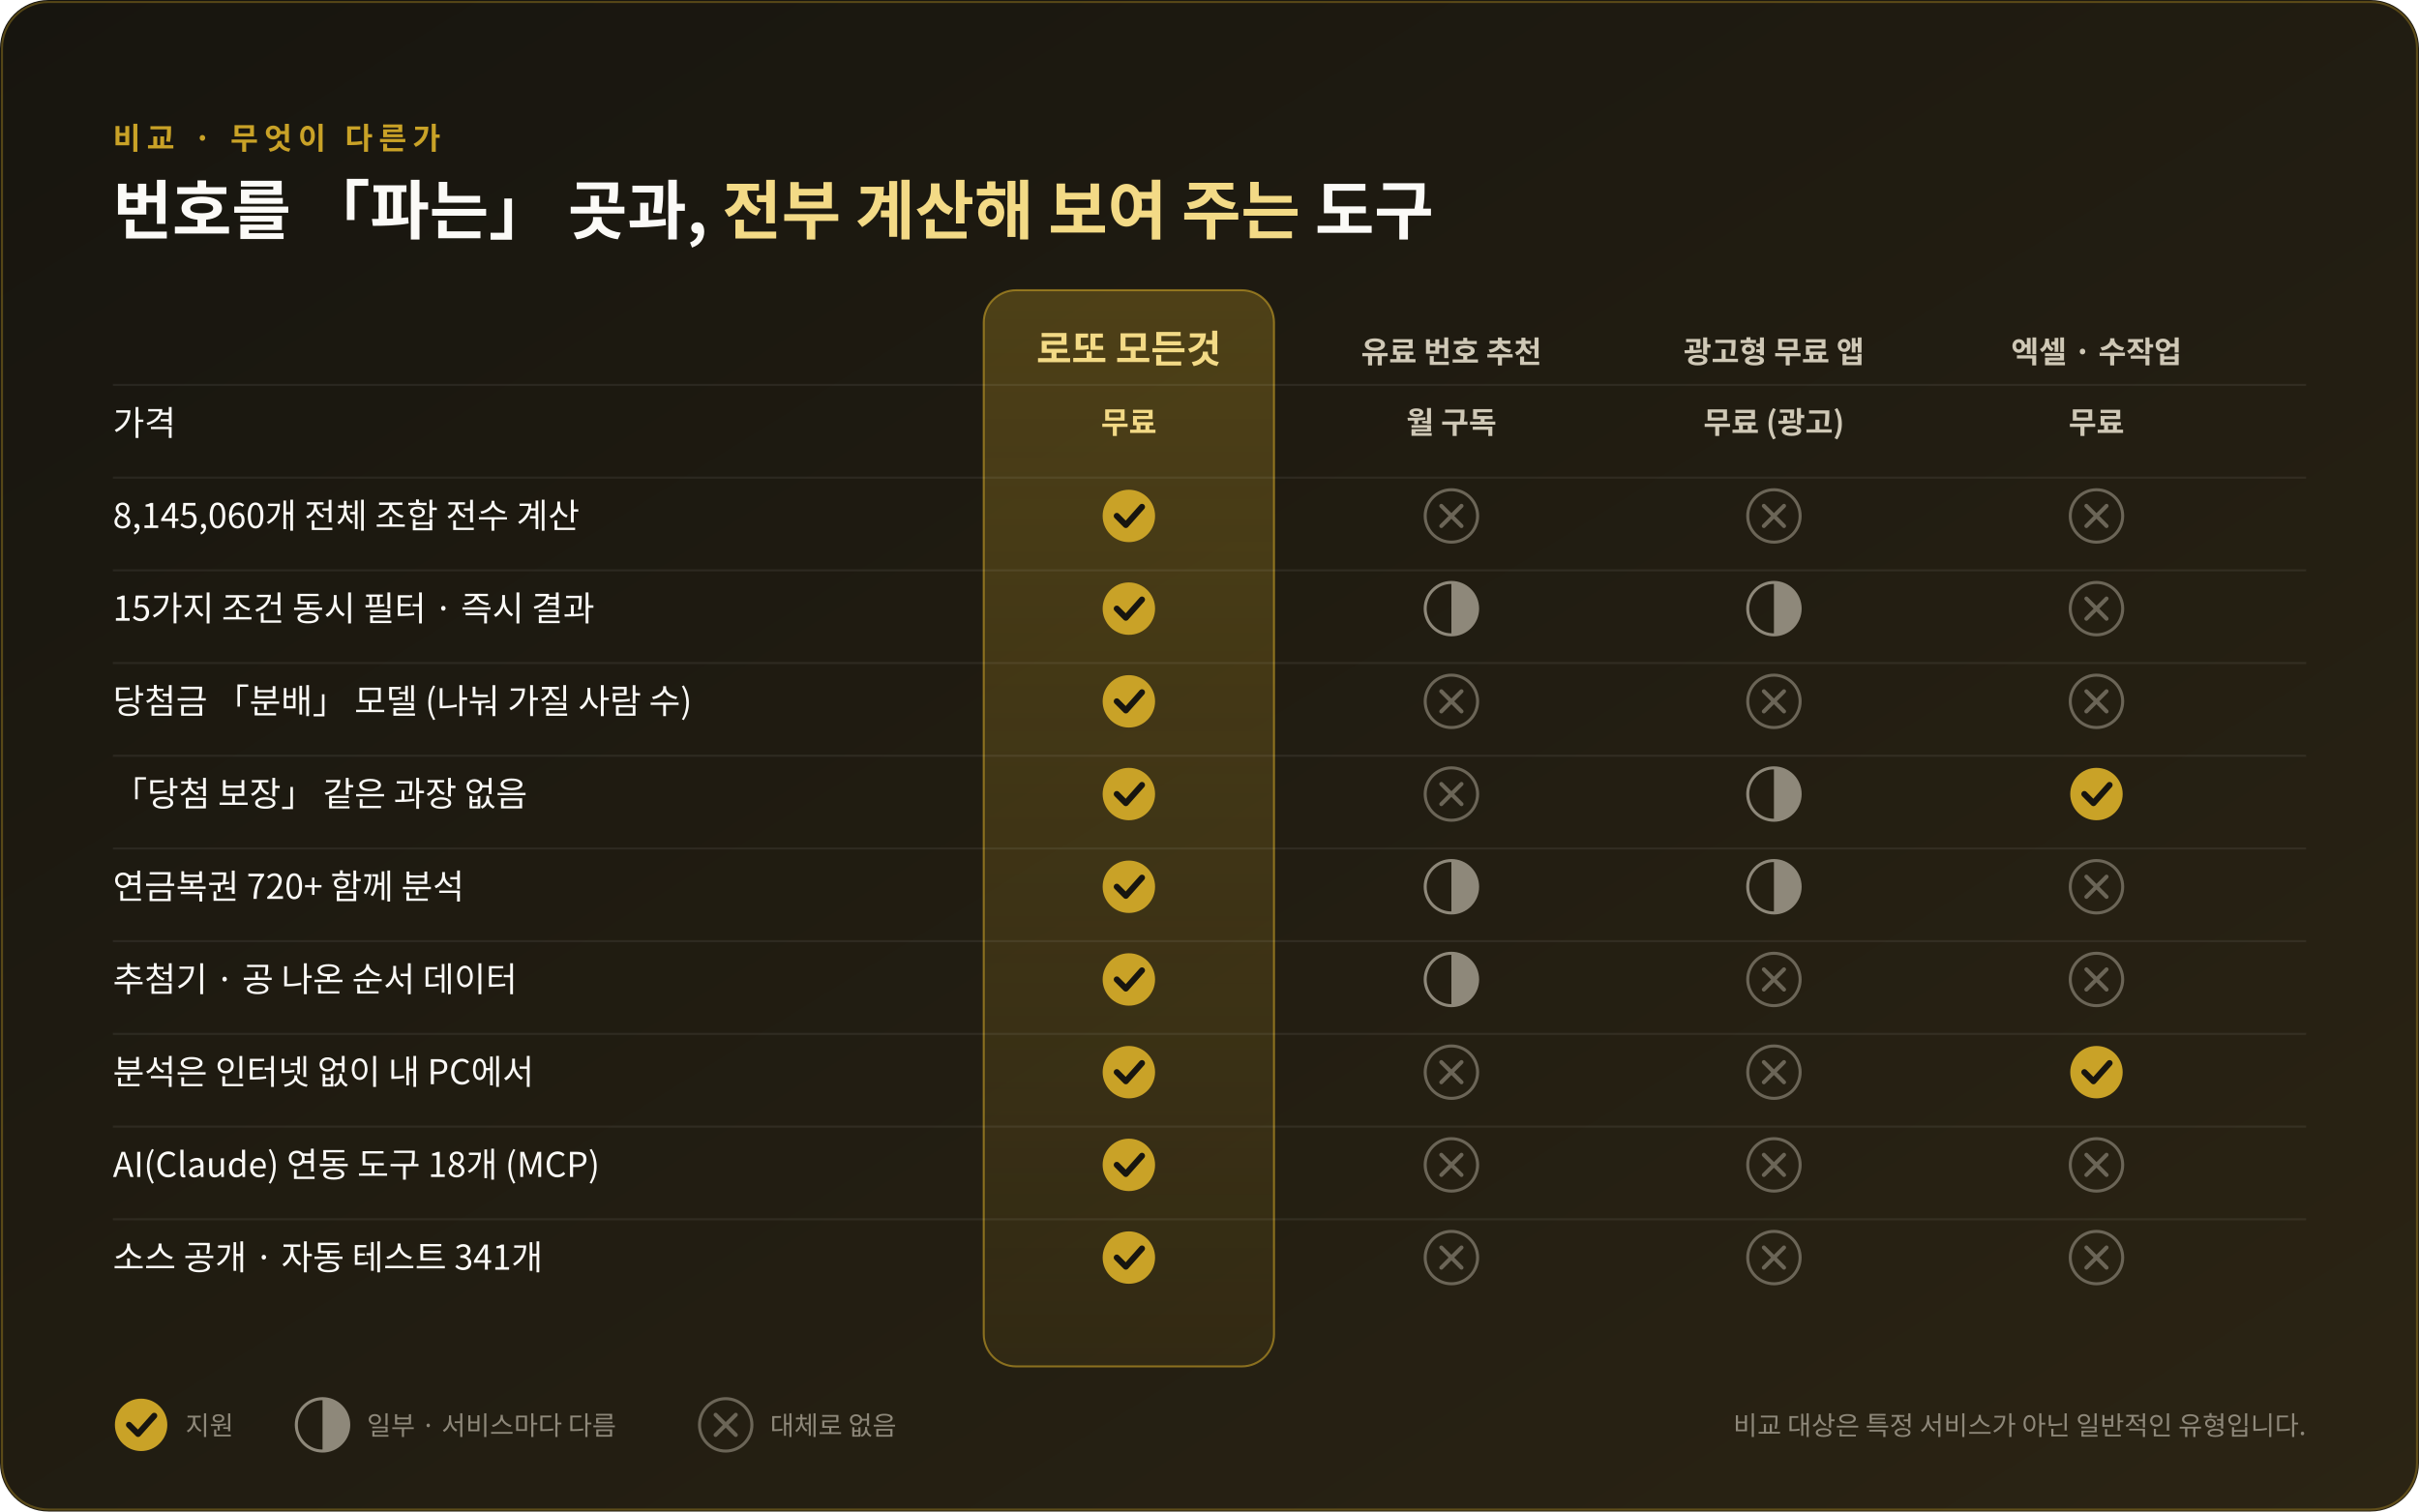
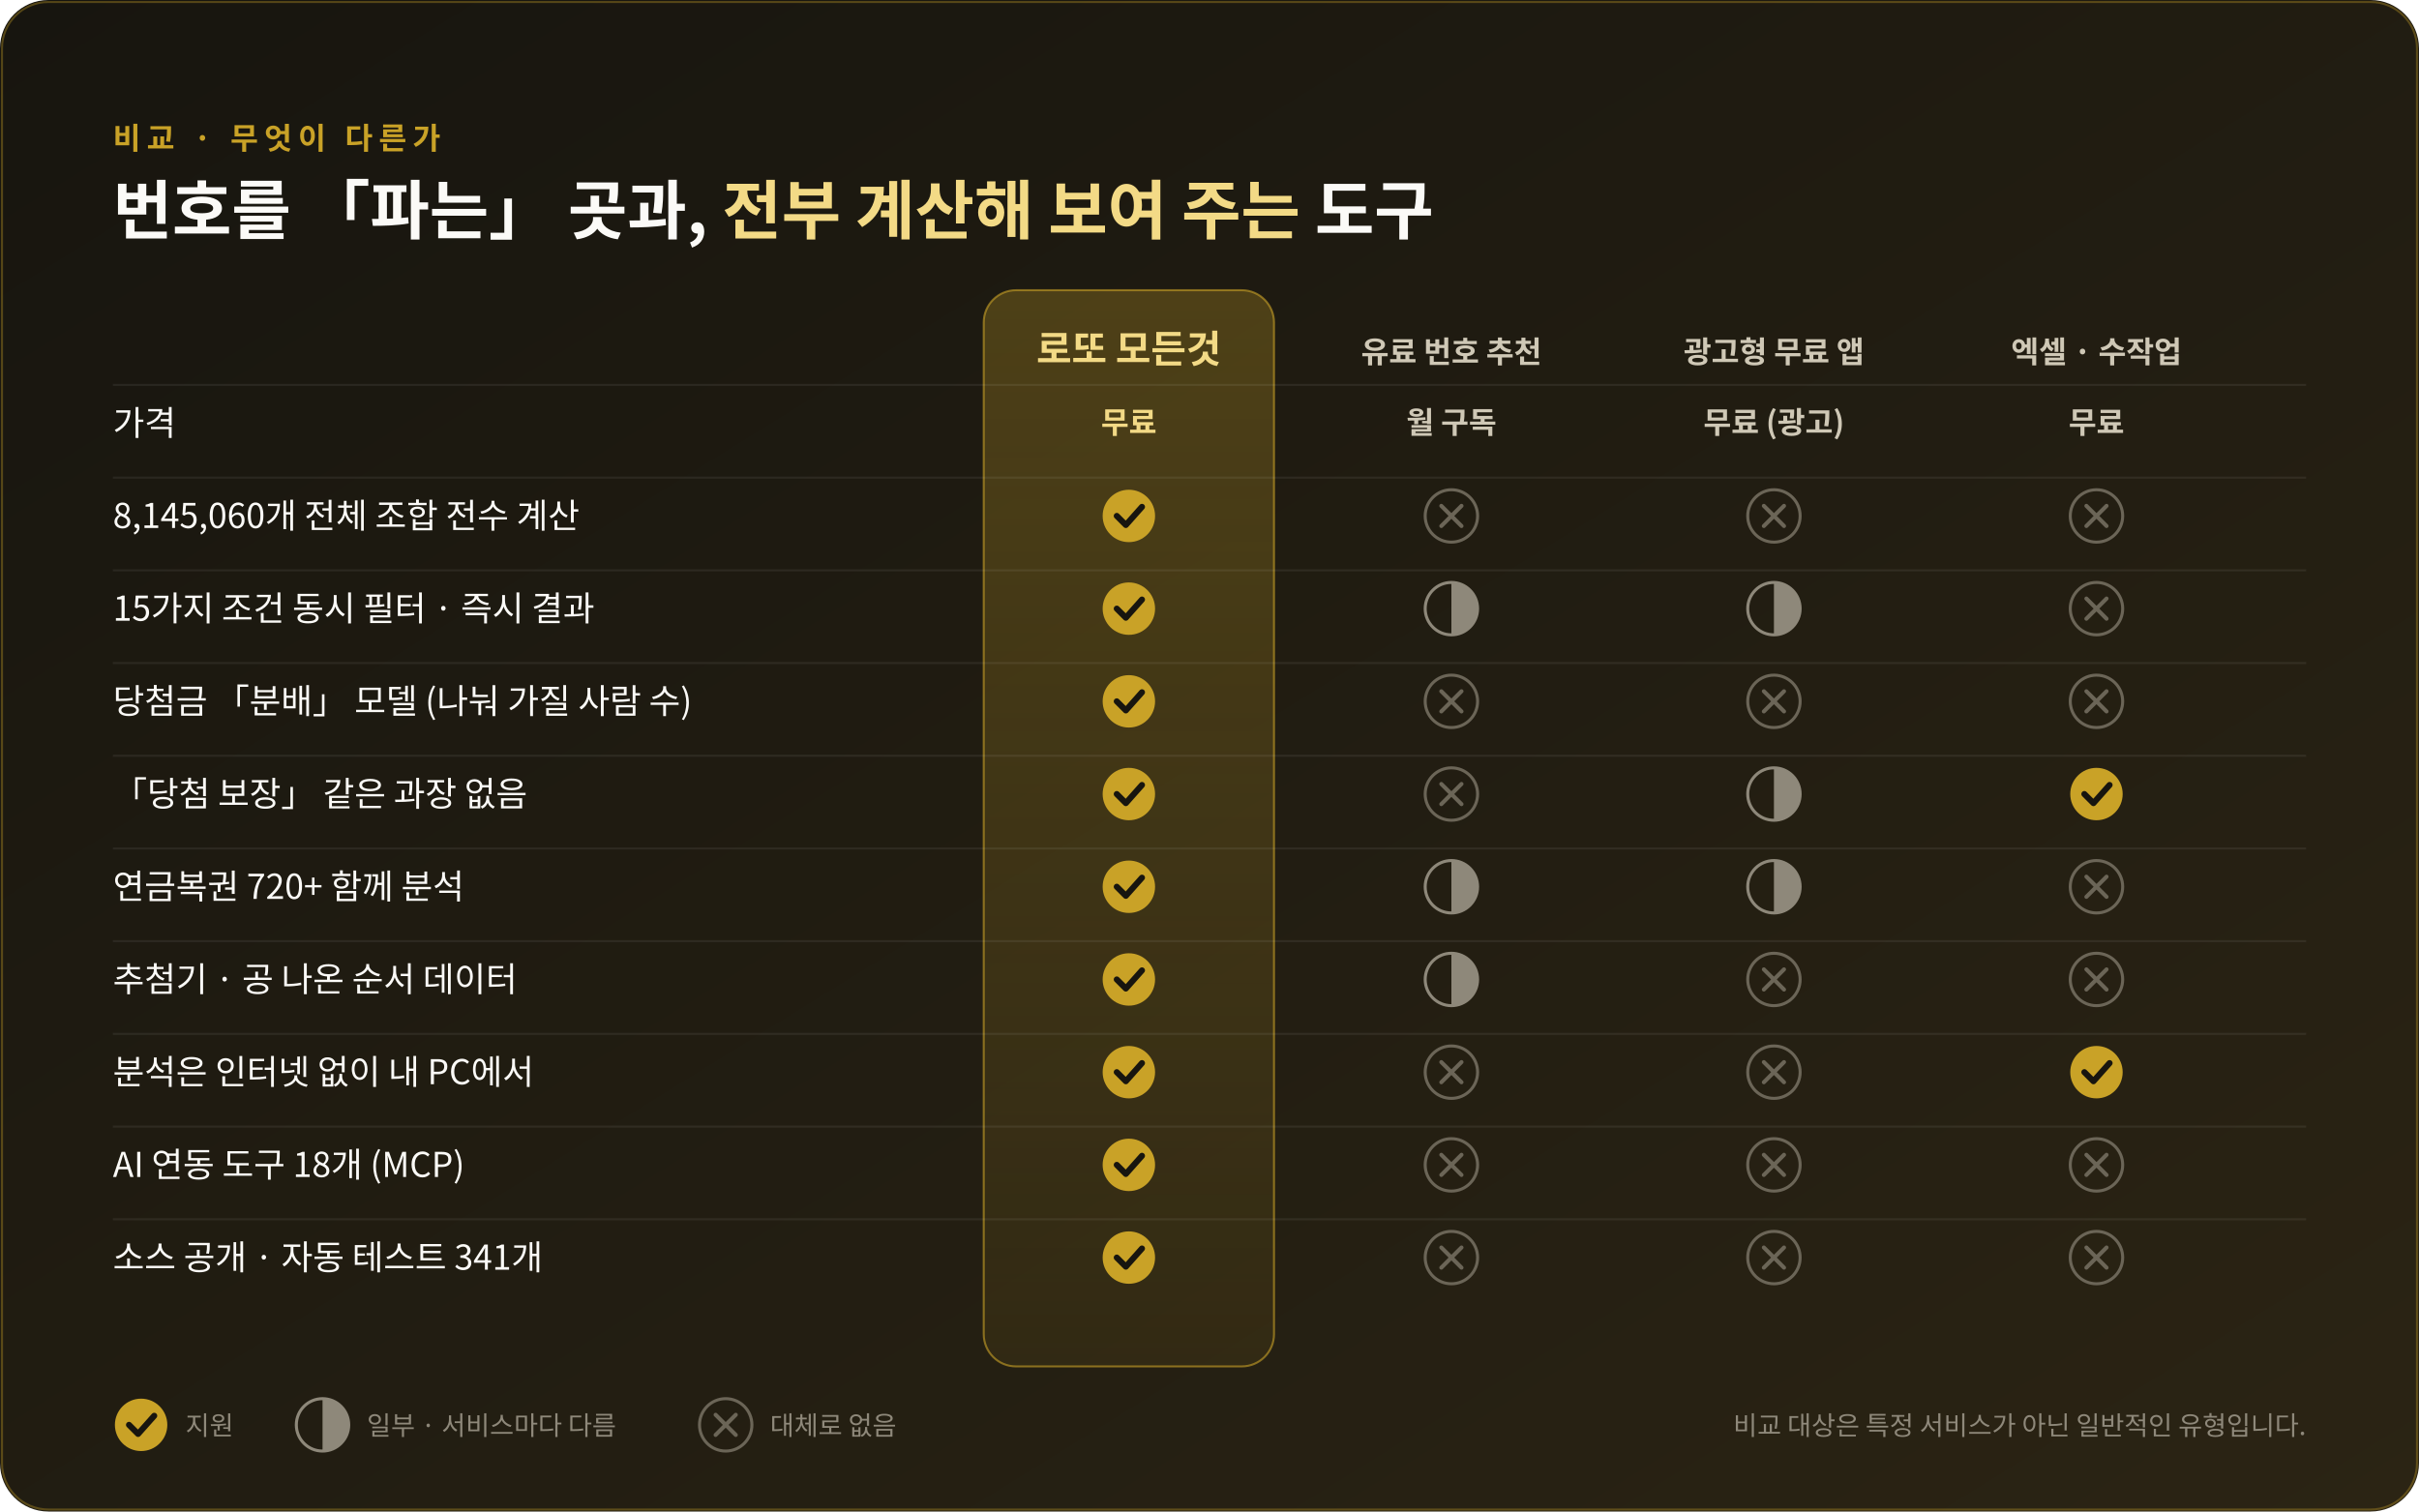
<svg xmlns="http://www.w3.org/2000/svg" width="1200" height="750" viewBox="0 0 1200 750" role="img" aria-label="다른 로또 도구 유형과 로또 모든것 비교표">
  <defs>
    <linearGradient id="bg" x1="0" y1="0" x2="1" y2="1">
      <stop offset="0" stop-color="#17150F" />
      <stop offset="1" stop-color="#2B2414" />
    </linearGradient>
    <linearGradient id="col" x1="0" y1="0" x2="0" y2="1">
      <stop offset="0" stop-color="#C9A227" stop-opacity="0.28" />
      <stop offset="1" stop-color="#C9A227" stop-opacity="0.08" />
    </linearGradient>
    <style>.k{font-family:'Pretendard','Apple SD Gothic Neo','Malgun Gothic','Noto Sans KR','Noto Sans CJK KR',sans-serif}.f{font-family:Georgia,'Times New Roman',serif}</style>
  </defs>
  <rect width="1200" height="750" rx="24" fill="url(#bg)" />
  <rect x="1" y="1" width="1198" height="748" rx="23" fill="none" stroke="#C9A227" stroke-opacity="0.35" />
  <text x="56" y="74" class="k" font-size="15" letter-spacing="3" fill="#C9A227" font-weight="700">비교 · 무엇이 다른가</text>
  <text x="56" y="116" class="k" font-size="32" font-weight="800" fill="#FBFAF7">번호를 「파는」 곳과, <tspan fill="#F3DA86">전부 계산해 보여 주는</tspan> 도구</text>
  <rect x="488" y="144" width="144" height="534" rx="16" fill="url(#col)" stroke="#C9A227" stroke-opacity="0.6" />
  <text x="560" y="180" class="k" font-size="19" font-weight="800" fill="#F3DA86" text-anchor="middle">로또 모든것</text>
  <text x="720" y="180" class="k" font-size="15" font-weight="700" fill="#CFC8B6" text-anchor="middle">유료 번호 추천</text>
  <text x="880" y="180" class="k" font-size="15" font-weight="700" fill="#CFC8B6" text-anchor="middle">광고형 무료 앱</text>
  <text x="1040" y="180" class="k" font-size="15" font-weight="700" fill="#CFC8B6" text-anchor="middle">엑셀 · 수작업</text>
  <line x1="56" y1="191.0" x2="1144" y2="191.0" stroke="#FBFAF7" stroke-opacity="0.07" />
  <text x="56" y="216" class="k" font-size="17" fill="#FBFAF7">가격</text>
  <text x="560" y="215" class="k" font-size="15" font-weight="700" fill="#F3DA86" text-anchor="middle">무료</text>
  <text x="720" y="215" class="k" font-size="15" font-weight="700" fill="#CFC8B6" text-anchor="middle">월 구독</text>
  <text x="880" y="215" class="k" font-size="15" font-weight="700" fill="#CFC8B6" text-anchor="middle">무료 (광고)</text>
  <text x="1040" y="215" class="k" font-size="15" font-weight="700" fill="#CFC8B6" text-anchor="middle">무료</text>
  <line x1="56" y1="237.0" x2="1144" y2="237.0" stroke="#FBFAF7" stroke-opacity="0.07" />
  <text x="56" y="262" class="k" font-size="17" fill="#FBFAF7">8,145,060개 전체 조합 전수 계산</text>
  <circle cx="560" cy="256" r="13" fill="#C9A227" />
  <path d="M554 256 l4.5 4.5 l8 -9" fill="none" stroke="#17150F" stroke-width="3" stroke-linecap="round" stroke-linejoin="round" />
  <circle cx="720" cy="256" r="13" fill="none" stroke="#6B6557" stroke-width="1.5" />
  <path d="M715 251 l10 10 M725 251 l-10 10" stroke="#6B6557" stroke-width="2" stroke-linecap="round" />
  <circle cx="880" cy="256" r="13" fill="none" stroke="#6B6557" stroke-width="1.5" />
  <path d="M875 251 l10 10 M885 251 l-10 10" stroke="#6B6557" stroke-width="2" stroke-linecap="round" />
  <circle cx="1040" cy="256" r="13" fill="none" stroke="#6B6557" stroke-width="1.5" />
  <path d="M1035 251 l10 10 M1045 251 l-10 10" stroke="#6B6557" stroke-width="2" stroke-linecap="round" />
  <line x1="56" y1="283.0" x2="1144" y2="283.0" stroke="#FBFAF7" stroke-opacity="0.07" />
  <text x="56" y="308" class="k" font-size="17" fill="#FBFAF7">15가지 조건 동시 필터 · 즉시 결과</text>
  <circle cx="560" cy="302" r="13" fill="#C9A227" />
  <path d="M554 302 l4.5 4.5 l8 -9" fill="none" stroke="#17150F" stroke-width="3" stroke-linecap="round" stroke-linejoin="round" />
  <circle cx="720" cy="302" r="13" fill="none" stroke="#8E887A" stroke-width="1.5" />
  <path d="M720 289 a13 13 0 0 1 0 26 z" fill="#8E887A" />
  <circle cx="880" cy="302" r="13" fill="none" stroke="#8E887A" stroke-width="1.5" />
  <path d="M880 289 a13 13 0 0 1 0 26 z" fill="#8E887A" />
  <circle cx="1040" cy="302" r="13" fill="none" stroke="#6B6557" stroke-width="1.5" />
  <path d="M1035 297 l10 10 M1045 297 l-10 10" stroke="#6B6557" stroke-width="2" stroke-linecap="round" />
  <line x1="56" y1="329.0" x2="1144" y2="329.0" stroke="#FBFAF7" stroke-opacity="0.07" />
  <text x="56" y="354" class="k" font-size="17" fill="#FBFAF7">당첨금 「분배」 모델 (나눠 가질 사람 수)</text>
  <circle cx="560" cy="348" r="13" fill="#C9A227" />
  <path d="M554 348 l4.5 4.5 l8 -9" fill="none" stroke="#17150F" stroke-width="3" stroke-linecap="round" stroke-linejoin="round" />
  <circle cx="720" cy="348" r="13" fill="none" stroke="#6B6557" stroke-width="1.5" />
  <path d="M715 343 l10 10 M725 343 l-10 10" stroke="#6B6557" stroke-width="2" stroke-linecap="round" />
  <circle cx="880" cy="348" r="13" fill="none" stroke="#6B6557" stroke-width="1.5" />
  <path d="M875 343 l10 10 M885 343 l-10 10" stroke="#6B6557" stroke-width="2" stroke-linecap="round" />
  <circle cx="1040" cy="348" r="13" fill="none" stroke="#6B6557" stroke-width="1.5" />
  <path d="M1035 343 l10 10 M1045 343 l-10 10" stroke="#6B6557" stroke-width="2" stroke-linecap="round" />
  <line x1="56" y1="375.0" x2="1144" y2="375.0" stroke="#FBFAF7" stroke-opacity="0.07" />
  <text x="56" y="400" class="k" font-size="17" fill="#FBFAF7">「당첨 보장」 같은 과장 없음</text>
  <circle cx="560" cy="394" r="13" fill="#C9A227" />
  <path d="M554 394 l4.5 4.5 l8 -9" fill="none" stroke="#17150F" stroke-width="3" stroke-linecap="round" stroke-linejoin="round" />
  <circle cx="720" cy="394" r="13" fill="none" stroke="#6B6557" stroke-width="1.5" />
  <path d="M715 389 l10 10 M725 389 l-10 10" stroke="#6B6557" stroke-width="2" stroke-linecap="round" />
  <circle cx="880" cy="394" r="13" fill="none" stroke="#8E887A" stroke-width="1.5" />
  <path d="M880 381 a13 13 0 0 1 0 26 z" fill="#8E887A" />
  <circle cx="1040" cy="394" r="13" fill="#C9A227" />
  <path d="M1034 394 l4.5 4.5 l8 -9" fill="none" stroke="#17150F" stroke-width="3" stroke-linecap="round" stroke-linejoin="round" />
  <line x1="56" y1="421.0" x2="1144" y2="421.0" stroke="#FBFAF7" stroke-opacity="0.07" />
  <text x="56" y="446" class="k" font-size="17" fill="#FBFAF7">연금복권 720+ 함께 분석</text>
  <circle cx="560" cy="440" r="13" fill="#C9A227" />
  <path d="M554 440 l4.5 4.5 l8 -9" fill="none" stroke="#17150F" stroke-width="3" stroke-linecap="round" stroke-linejoin="round" />
  <circle cx="720" cy="440" r="13" fill="none" stroke="#8E887A" stroke-width="1.5" />
  <path d="M720 427 a13 13 0 0 1 0 26 z" fill="#8E887A" />
  <circle cx="880" cy="440" r="13" fill="none" stroke="#8E887A" stroke-width="1.5" />
  <path d="M880 427 a13 13 0 0 1 0 26 z" fill="#8E887A" />
  <circle cx="1040" cy="440" r="13" fill="none" stroke="#6B6557" stroke-width="1.5" />
  <path d="M1035 435 l10 10 M1045 435 l-10 10" stroke="#6B6557" stroke-width="2" stroke-linecap="round" />
  <line x1="56" y1="467.0" x2="1144" y2="467.0" stroke="#FBFAF7" stroke-opacity="0.07" />
  <text x="56" y="492" class="k" font-size="17" fill="#FBFAF7">추첨기 · 공 나온 순서 데이터</text>
  <circle cx="560" cy="486" r="13" fill="#C9A227" />
  <path d="M554 486 l4.5 4.5 l8 -9" fill="none" stroke="#17150F" stroke-width="3" stroke-linecap="round" stroke-linejoin="round" />
  <circle cx="720" cy="486" r="13" fill="none" stroke="#8E887A" stroke-width="1.5" />
  <path d="M720 473 a13 13 0 0 1 0 26 z" fill="#8E887A" />
  <circle cx="880" cy="486" r="13" fill="none" stroke="#6B6557" stroke-width="1.5" />
  <path d="M875 481 l10 10 M885 481 l-10 10" stroke="#6B6557" stroke-width="2" stroke-linecap="round" />
  <circle cx="1040" cy="486" r="13" fill="none" stroke="#6B6557" stroke-width="1.5" />
  <path d="M1035 481 l10 10 M1045 481 l-10 10" stroke="#6B6557" stroke-width="2" stroke-linecap="round" />
  <line x1="56" y1="513.0" x2="1144" y2="513.0" stroke="#FBFAF7" stroke-opacity="0.07" />
  <text x="56" y="538" class="k" font-size="17" fill="#FBFAF7">분석은 인터넷 없이 내 PC에서</text>
  <circle cx="560" cy="532" r="13" fill="#C9A227" />
  <path d="M554 532 l4.5 4.5 l8 -9" fill="none" stroke="#17150F" stroke-width="3" stroke-linecap="round" stroke-linejoin="round" />
  <circle cx="720" cy="532" r="13" fill="none" stroke="#6B6557" stroke-width="1.5" />
  <path d="M715 527 l10 10 M725 527 l-10 10" stroke="#6B6557" stroke-width="2" stroke-linecap="round" />
  <circle cx="880" cy="532" r="13" fill="none" stroke="#6B6557" stroke-width="1.5" />
  <path d="M875 527 l10 10 M885 527 l-10 10" stroke="#6B6557" stroke-width="2" stroke-linecap="round" />
  <circle cx="1040" cy="532" r="13" fill="#C9A227" />
  <path d="M1034 532 l4.5 4.5 l8 -9" fill="none" stroke="#17150F" stroke-width="3" stroke-linecap="round" stroke-linejoin="round" />
  <line x1="56" y1="559.0" x2="1144" y2="559.0" stroke="#FBFAF7" stroke-opacity="0.07" />
-   <text x="56" y="584" class="k" font-size="17" fill="#FBFAF7">AI(Claude) 연동 도구 18개 (MCP)</text>
+   <text x="56" y="584" class="k" font-size="17" fill="#FBFAF7">AI 연동 도구 18개 (MCP)</text>
  <circle cx="560" cy="578" r="13" fill="#C9A227" />
  <path d="M554 578 l4.5 4.5 l8 -9" fill="none" stroke="#17150F" stroke-width="3" stroke-linecap="round" stroke-linejoin="round" />
  <circle cx="720" cy="578" r="13" fill="none" stroke="#6B6557" stroke-width="1.5" />
  <path d="M715 573 l10 10 M725 573 l-10 10" stroke="#6B6557" stroke-width="2" stroke-linecap="round" />
  <circle cx="880" cy="578" r="13" fill="none" stroke="#6B6557" stroke-width="1.5" />
  <path d="M875 573 l10 10 M885 573 l-10 10" stroke="#6B6557" stroke-width="2" stroke-linecap="round" />
  <circle cx="1040" cy="578" r="13" fill="none" stroke="#6B6557" stroke-width="1.5" />
  <path d="M1035 573 l10 10 M1045 573 l-10 10" stroke="#6B6557" stroke-width="2" stroke-linecap="round" />
  <line x1="56" y1="605.0" x2="1144" y2="605.0" stroke="#FBFAF7" stroke-opacity="0.07" />
  <text x="56" y="630" class="k" font-size="17" fill="#FBFAF7">소스 공개 · 자동 테스트 341개</text>
  <circle cx="560" cy="624" r="13" fill="#C9A227" />
  <path d="M554 624 l4.5 4.5 l8 -9" fill="none" stroke="#17150F" stroke-width="3" stroke-linecap="round" stroke-linejoin="round" />
  <circle cx="720" cy="624" r="13" fill="none" stroke="#6B6557" stroke-width="1.5" />
  <path d="M715 619 l10 10 M725 619 l-10 10" stroke="#6B6557" stroke-width="2" stroke-linecap="round" />
  <circle cx="880" cy="624" r="13" fill="none" stroke="#6B6557" stroke-width="1.5" />
  <path d="M875 619 l10 10 M885 619 l-10 10" stroke="#6B6557" stroke-width="2" stroke-linecap="round" />
  <circle cx="1040" cy="624" r="13" fill="none" stroke="#6B6557" stroke-width="1.5" />
  <path d="M1035 619 l10 10 M1045 619 l-10 10" stroke="#6B6557" stroke-width="2" stroke-linecap="round" />
  <g class="k" font-size="13" fill="#8E887A">
    <circle cx="70" cy="707" r="13" fill="#C9A227" />
    <path d="M64 707 l4.5 4.5 l8 -9" fill="none" stroke="#17150F" stroke-width="3" stroke-linecap="round" stroke-linejoin="round" />
    <text x="92" y="712">지원</text>
    <circle cx="160" cy="707" r="13" fill="none" stroke="#8E887A" stroke-width="1.5" />
    <path d="M160 694 a13 13 0 0 1 0 26 z" fill="#8E887A" />
    <text x="182" y="712">일부 · 서비스마다 다름</text>
    <circle cx="360" cy="707" r="13" fill="none" stroke="#6B6557" stroke-width="1.5" />
    <path d="M355 702 l10 10 M365 702 l-10 10" stroke="#6B6557" stroke-width="2" stroke-linecap="round" />
    <text x="382" y="712">대체로 없음</text>
    <text x="1144" y="712" text-anchor="end">비교 대상은 특정 서비스가 아닌 일반적인 유형입니다.</text>
  </g>
</svg>
